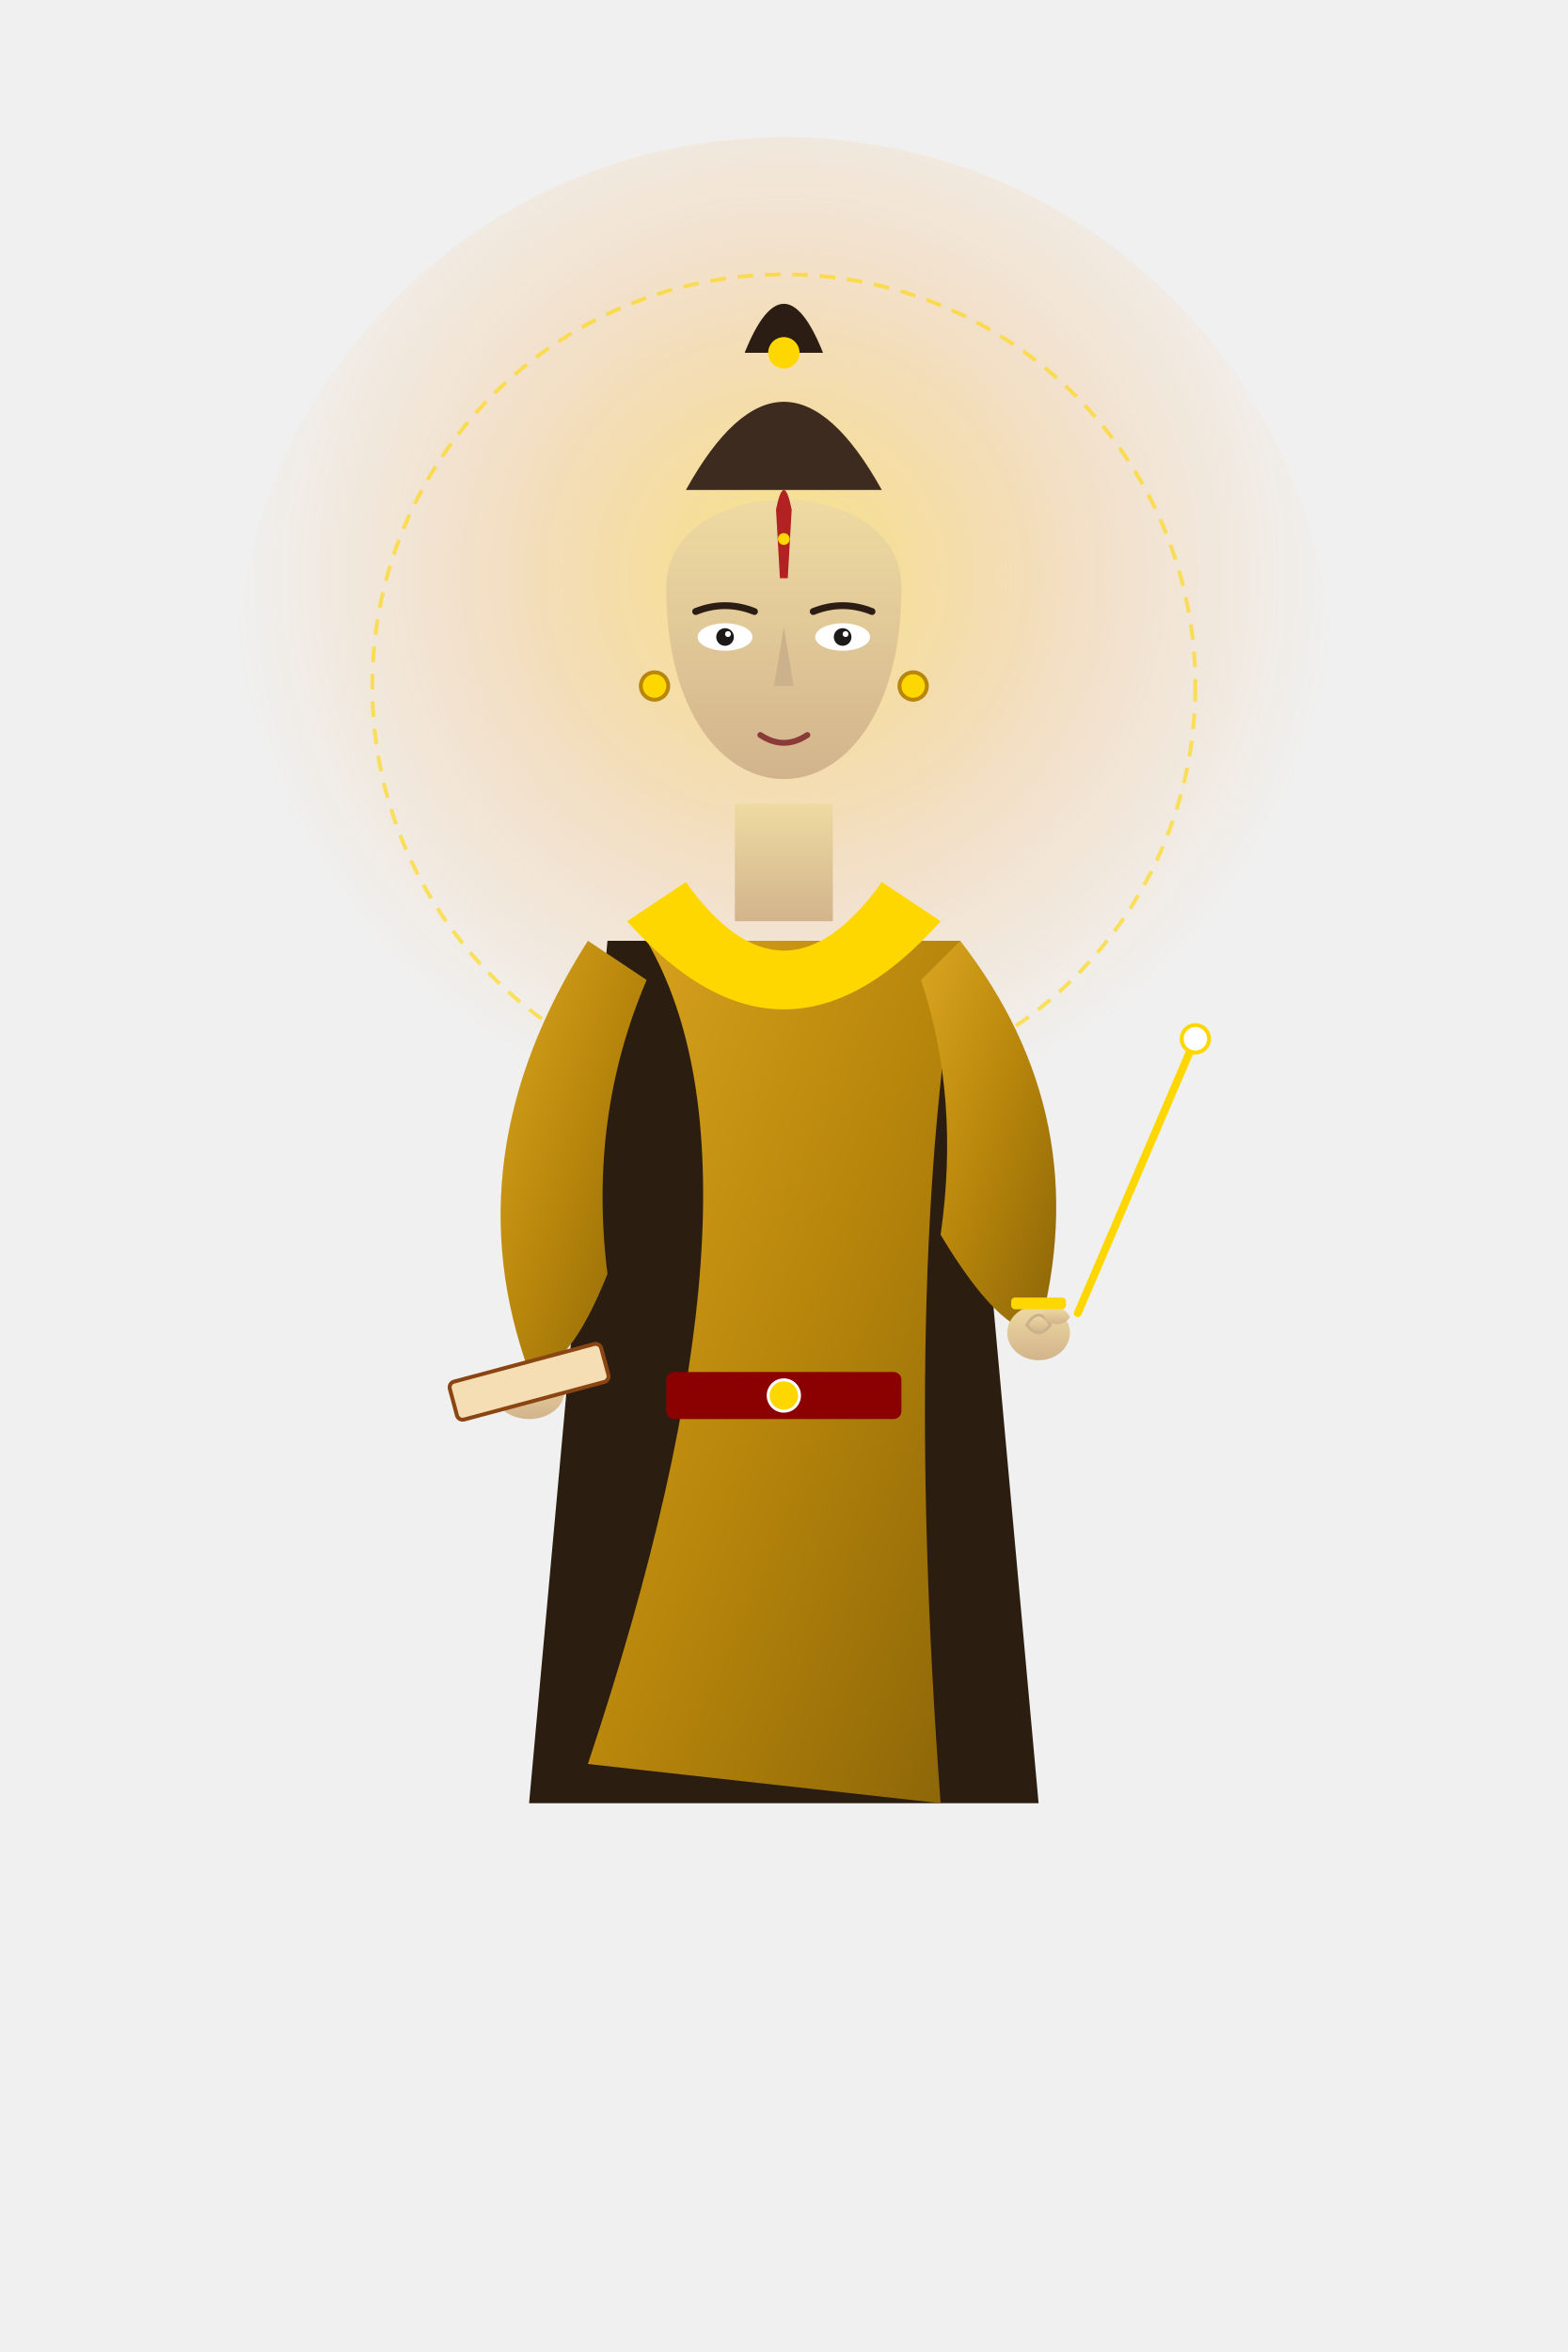
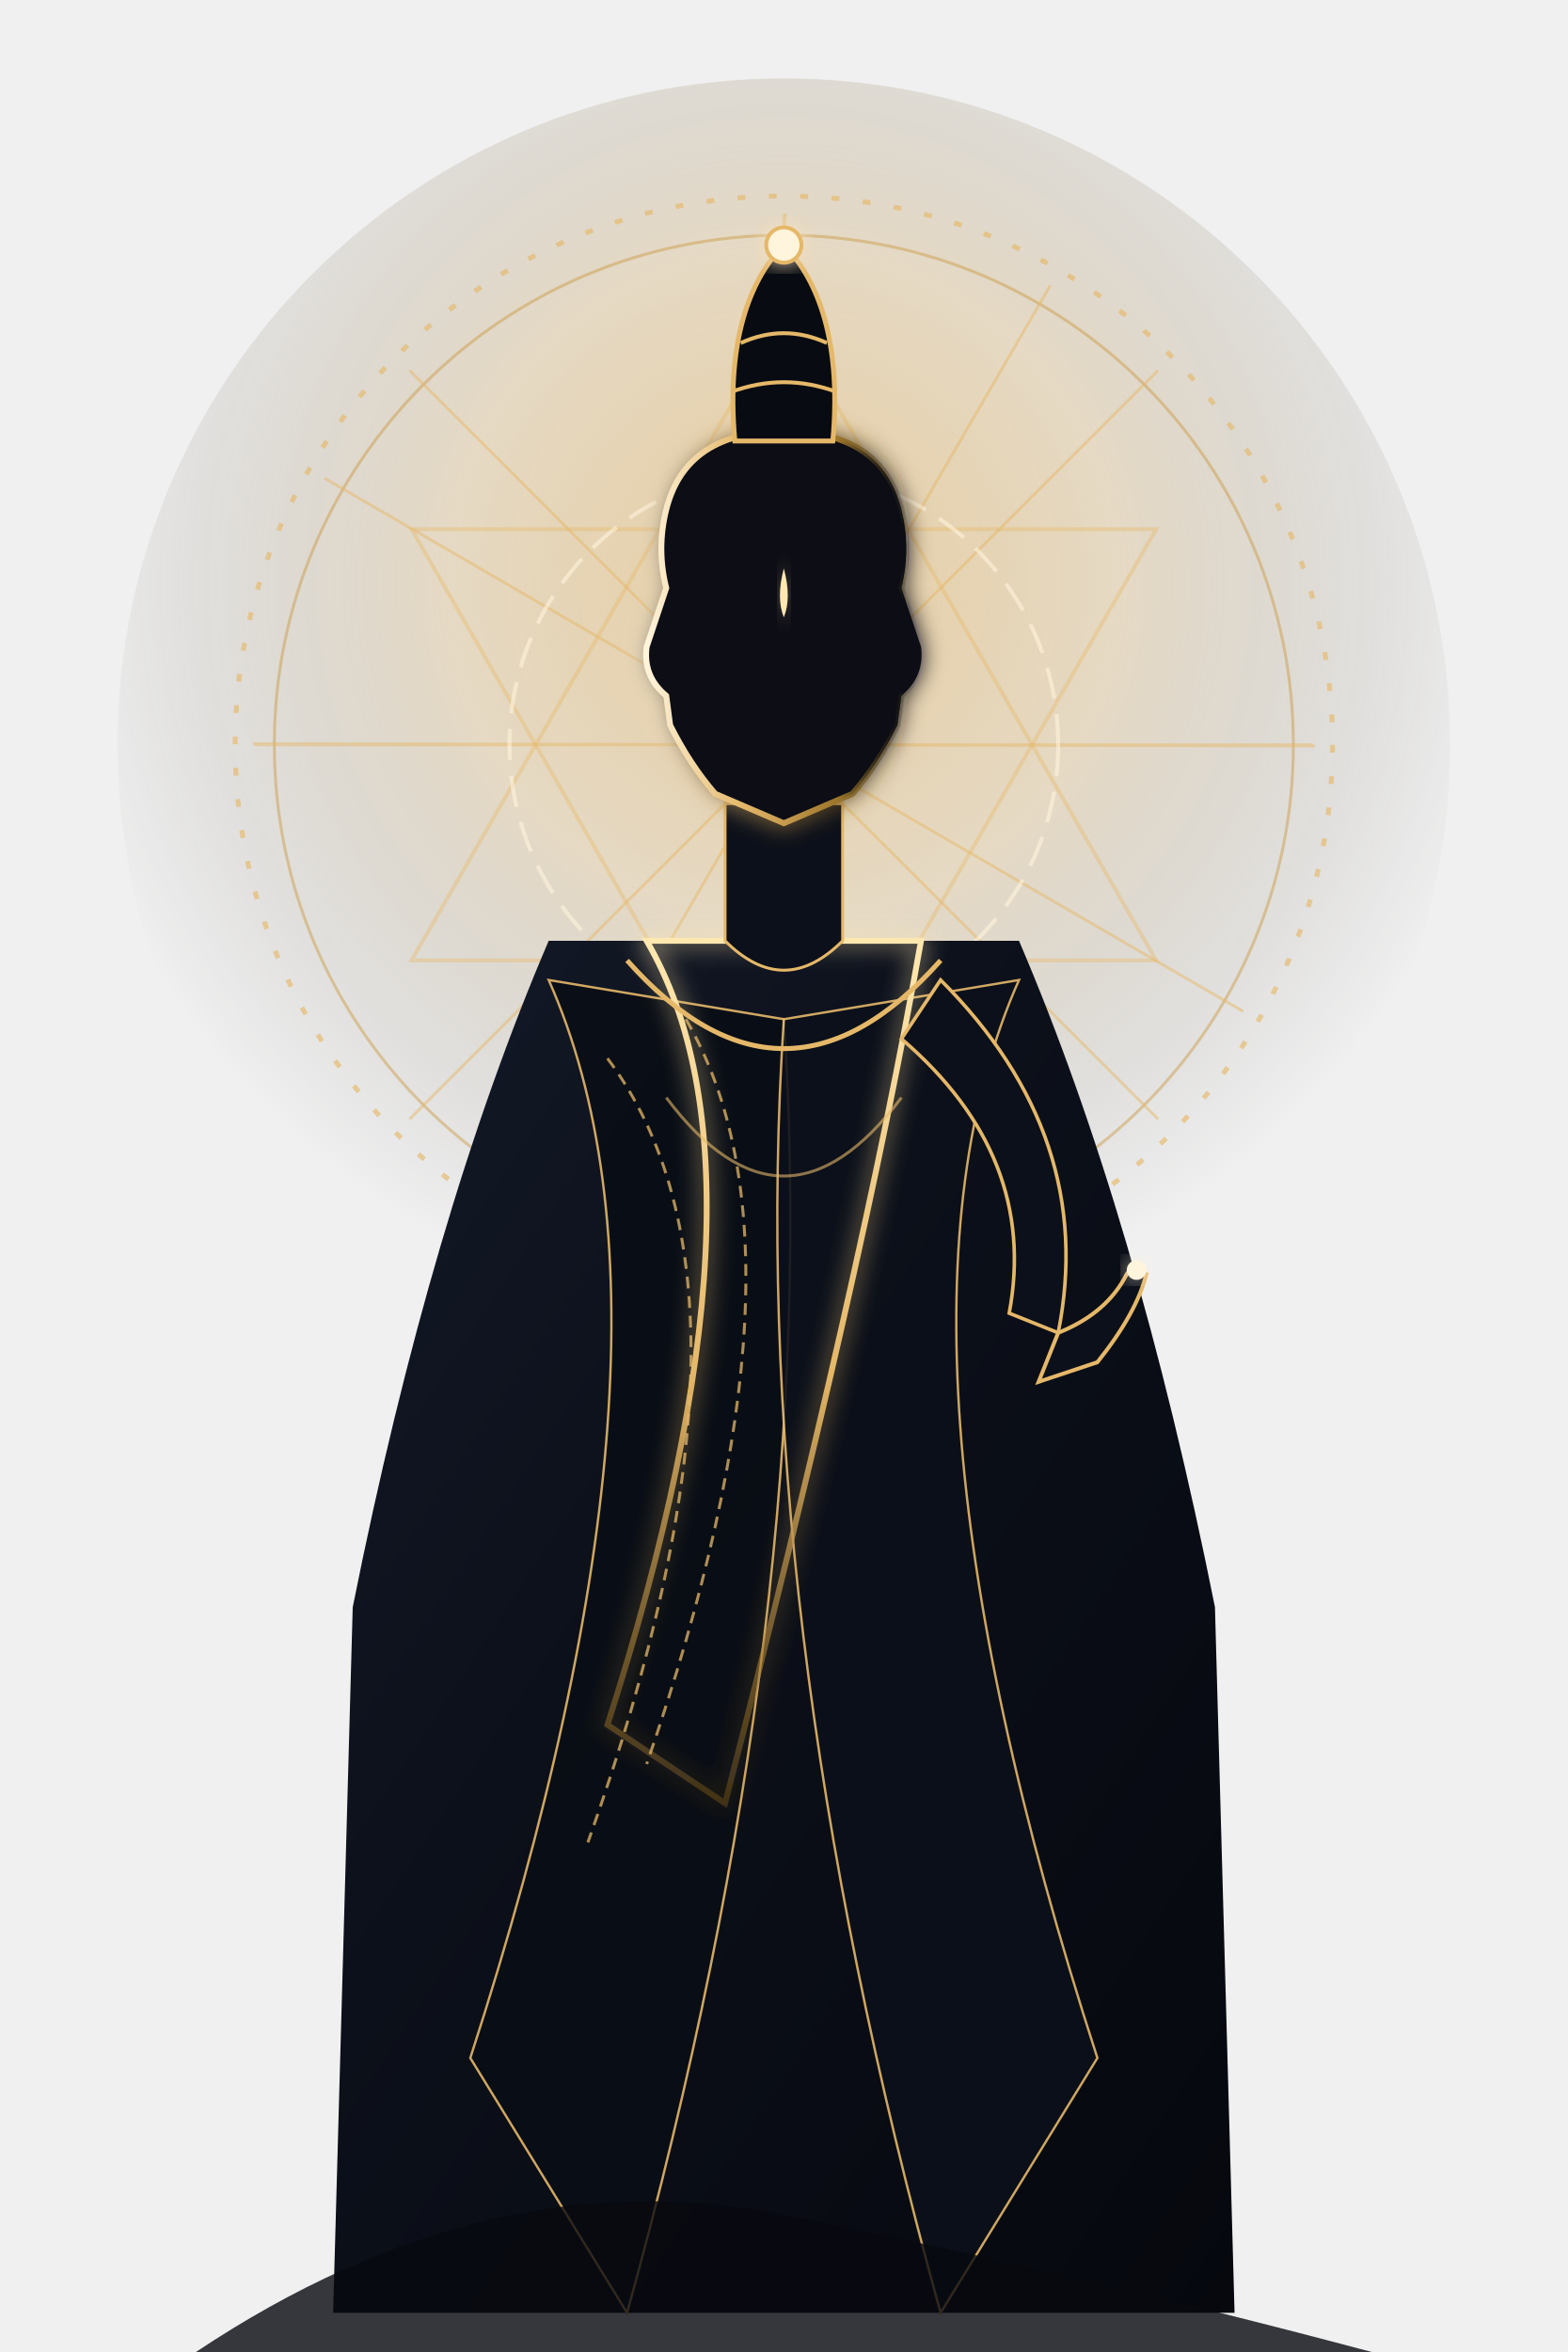
<svg xmlns="http://www.w3.org/2000/svg" viewBox="0 0 800 1200" width="800" height="1200">
  <defs>
-     <radialGradient id="sutra_aura_grad" cx="50%" cy="40%" r="50%">
-       <stop offset="0%" stop-color="#FFD700" stop-opacity="0.45" />
-       <stop offset="60%" stop-color="#FF8C00" stop-opacity="0.15" />
-       <stop offset="100%" stop-color="#FF8C00" stop-opacity="0" />
+     <radialGradient id="solar_mandala_glow" cx="50%" cy="38%" r="55%">
+       <stop offset="0%" stop-color="#E5B869" stop-opacity="0.55" />
+       <stop offset="45%" stop-color="#C8963E" stop-opacity="0.25" />
+       <stop offset="100%" stop-color="#07090F" stop-opacity="0" />
    </radialGradient>
-     <linearGradient id="robe_grad" x1="0%" y1="0%" x2="100%" y2="100%">
-       <stop offset="0%" stop-color="#DAA520" />
-       <stop offset="50%" stop-color="#B8860B" />
-       <stop offset="100%" stop-color="#8B6508" />
+     <linearGradient id="gold_rim_grad" x1="0%" y1="0%" x2="100%" y2="0%">
+       <stop offset="0%" stop-color="#FFF4DC" />
+       <stop offset="35%" stop-color="#E5B869" />
+       <stop offset="70%" stop-color="#9A742A" />
+       <stop offset="100%" stop-color="#07090F" stop-opacity="0" />
    </linearGradient>
-     <linearGradient id="skin_grad" x1="0%" y1="0%" x2="0%" y2="100%">
-       <stop offset="0%" stop-color="#EEDAA2" />
-       <stop offset="100%" stop-color="#D2B48C" />
+     <linearGradient id="sculpture_drape" x1="0%" y1="0%" x2="100%" y2="100%">
+       <stop offset="0%" stop-color="#141A29" />
+       <stop offset="40%" stop-color="#0C101A" />
+       <stop offset="100%" stop-color="#06080E" />
    </linearGradient>
+     <linearGradient id="filigree_line" x1="0%" y1="0%" x2="0%" y2="100%">
+       <stop offset="0%" stop-color="#FFE8B0" />
+       <stop offset="50%" stop-color="#E5B869" />
+       <stop offset="100%" stop-color="#805C1B" stop-opacity="0.4" />
+     </linearGradient>
+     <filter id="gold-radiance" x="-30%" y="-30%" width="160%" height="160%">
+       <feGaussianBlur stdDeviation="6" result="blur" />
+       <feMerge>
+         <feMergeNode in="blur" />
+         <feMergeNode in="SourceGraphic" />
+       </feMerge>
+     </filter>
  </defs>
  <g id="char_aura">
-     <circle cx="400" cy="350" r="280" fill="url(#sutra_aura_grad)" />
-     <circle cx="400" cy="350" r="210" fill="none" stroke="#FFD700" stroke-width="2" stroke-dasharray="8 6" opacity="0.6" />
-   </g>
-   <g id="char_body" data-pivot-x="400" data-pivot-y="700">
-     <path d="M 310,480 L 490,480 L 530,920 L 270,920 Z" fill="#2C1D11" />
-     <path d="M 330,480 Q 400,600 300,900 L 480,920 Q 460,650 490,480 Z" fill="url(#robe_grad)" />
-     <path d="M 320,470 Q 400,560 480,470 L 450,450 Q 400,520 350,450 Z" fill="#FFD700" />
-     <rect x="340" y="700" width="120" height="24" rx="4" fill="#8B0000" />
-     <circle cx="400" cy="712" r="8" fill="#FFD700" stroke="#FFF" stroke-width="1.5" />
-   </g>
-   <g id="arm_left" data-pivot-x="300" data-pivot-y="480">
-     <path d="M 300,480 Q 230,590 270,700 Q 290,700 310,650 Q 300,570 330,500 Z" fill="url(#robe_grad)" />
-     <ellipse cx="270" cy="710" rx="18" ry="14" fill="url(#skin_grad)" />
-     <rect x="230" y="695" width="80" height="20" rx="3" transform="rotate(-15 270 705)" fill="#F5DEB3" stroke="#8B4513" stroke-width="2" />
-   </g>
-   <g id="char_head" data-pivot-x="400" data-pivot-y="340">
-     <rect x="375" y="410" width="50" height="60" fill="url(#skin_grad)" />
-     <path d="M 340,300 C 340,430 460,430 460,300 C 460,240 340,240 340,300 Z" fill="url(#skin_grad)" />
-     <path d="M 396,260 Q 400,240 404,260 L 402,295 L 398,295 Z" fill="#B22222" />
-     <circle cx="400" cy="275" r="3" fill="#FFD700" />
-     <g id="eyes_open">
-       <ellipse cx="370" cy="325" rx="14" ry="7" fill="#FFFFFF" />
-       <circle cx="370" cy="325" r="4.5" fill="#1C1B1A" />
-       <circle cx="371.5" cy="323.5" r="1.5" fill="#FFFFFF" />
-       <ellipse cx="430" cy="325" rx="14" ry="7" fill="#FFFFFF" />
-       <circle cx="430" cy="325" r="4.5" fill="#1C1B1A" />
-       <circle cx="431.5" cy="323.5" r="1.5" fill="#FFFFFF" />
-     </g>
-     <g id="eyes_closed" style="opacity: 0;">
-       <path d="M 356,325 Q 370,332 384,325" fill="none" stroke="#3D2B1F" stroke-width="3" stroke-linecap="round" />
-       <path d="M 416,325 Q 430,332 444,325" fill="none" stroke="#3D2B1F" stroke-width="3" stroke-linecap="round" />
-     </g>
-     <g id="brows" data-pivot-x="400" data-pivot-y="290">
-       <path d="M 355,312 Q 370,306 385,312" fill="none" stroke="#2B1D14" stroke-width="3.5" stroke-linecap="round" />
-       <path d="M 415,312 Q 430,306 445,312" fill="none" stroke="#2B1D14" stroke-width="3.5" stroke-linecap="round" />
-     </g>
-     <path d="M 400,320 L 395,350 L 405,350 Z" fill="#CBB28D" />
-     <path d="M 388,375 Q 400,383 412,375" fill="none" stroke="#8B3A3A" stroke-width="3" stroke-linecap="round" />
-     <path d="M 350,250 Q 400,160 450,250 Z" fill="#3D2B1F" />
-     <path d="M 380,180 Q 400,130 420,180 Z" fill="#2B1D14" />
-     <circle cx="400" cy="180" r="8" fill="#FFD700" />
-     <circle cx="334" cy="350" r="7" fill="#FFD700" stroke="#B8860B" stroke-width="2" />
-     <circle cx="466" cy="350" r="7" fill="#FFD700" stroke="#B8860B" stroke-width="2" />
-   </g>
-   <g id="arm_right" data-pivot-x="500" data-pivot-y="480">
-     <path d="M 490,480 Q 560,570 530,680 Q 510,680 480,630 Q 490,560 470,500 Z" fill="url(#robe_grad)" />
-     <g transform="translate(530, 680)">
-       <ellipse cx="0" cy="0" rx="16" ry="14" fill="url(#skin_grad)" />
-       <path d="M -6,-4 Q 0,-14 6,-4 Q 0,4 -6,-4 Z" fill="url(#skin_grad)" stroke="#CBB28D" stroke-width="1.5" />
-       <path d="M 2,-10 Q 12,-16 16,-8 Q 12,-2 4,-6" fill="url(#skin_grad)" />
-       <rect x="-14" y="-18" width="28" height="6" rx="2" fill="#FFD700" />
+     <circle cx="400" cy="380" r="340" fill="url(#solar_mandala_glow)" />
+     <g id="char_mandala" transform-origin="400 380">
+       <circle cx="400" cy="380" r="280" fill="none" stroke="#E5B869" stroke-width="2.5" stroke-dasharray="4 12" opacity="0.65" />
+       <circle cx="400" cy="380" r="260" fill="none" stroke="#C8963E" stroke-width="1.5" opacity="0.45" />
+       <g stroke="#E5B869" stroke-width="1.5" opacity="0.5">
+         <line x1="400" y1="110" x2="400" y2="650" />
+         <line x1="130" y1="380" x2="670" y2="380" />
+         <line x1="209" y1="189" x2="591" y2="571" />
+         <line x1="209" y1="571" x2="591" y2="189" />
+         <line x1="265" y1="145" x2="535" y2="615" transform="rotate(30 400 380)" />
+         <line x1="265" y1="145" x2="535" y2="615" transform="rotate(60 400 380)" />
+         <line x1="265" y1="145" x2="535" y2="615" transform="rotate(120 400 380)" />
+         <line x1="265" y1="145" x2="535" y2="615" transform="rotate(150 400 380)" />
+       </g>
+       <polygon points="400,160 590,490 210,490" fill="none" stroke="#E5B869" stroke-width="2" opacity="0.4" />
+       <polygon points="400,600 590,270 210,270" fill="none" stroke="#E5B869" stroke-width="2" opacity="0.4" />
+       <circle cx="400" cy="380" r="140" fill="none" stroke="#FFF4DC" stroke-width="2" stroke-dasharray="16 8" opacity="0.6" />
    </g>
  </g>
-   <g id="prop_weapon" transform="translate(550, 650)">
-     <line x1="0" y1="20" x2="60" y2="-120" stroke="#FFD700" stroke-width="4" stroke-linecap="round" />
-     <circle cx="60" cy="-120" r="7" fill="#FFF" stroke="#FFD700" stroke-width="2" />
+   <g id="char_body" transform-origin="400 700">
+     <path d="M 280,480 Q 220,620 180,820 L 170,1180 L 630,1180 L 620,820 Q 580,620 520,480 Z" fill="url(#sculpture_drape)" />
+     <path d="M 280,500 Q 360,680 240,1050 L 320,1180 Q 420,820 400,520 Z" fill="#090D15" stroke="#E5B869" stroke-width="1.2" opacity="0.9" />
+     <path d="M 520,500 Q 440,680 560,1050 L 480,1180 Q 380,820 400,520 Z" fill="#0B101A" stroke="#E5B869" stroke-width="1.2" opacity="0.9" />
+     <path d="M 330,480 Q 400,600 310,880 L 370,920 Q 440,650 470,480 Z" fill="none" stroke="url(#filigree_line)" stroke-width="3" filter="url(#gold-radiance)" />
+     <path d="M 310,540 Q 400,660 300,940" fill="none" stroke="#E5B869" stroke-width="1.5" stroke-dasharray="6 4" opacity="0.75" />
+     <path d="M 350,520 Q 420,640 330,900" fill="none" stroke="#E5B869" stroke-width="1.5" stroke-dasharray="6 4" opacity="0.75" />
+     <path d="M 320,490 Q 400,580 480,490" fill="none" stroke="#E5B869" stroke-width="2.5" />
+     <path d="M 340,560 Q 400,640 460,560" fill="none" stroke="#E5B869" stroke-width="1.5" opacity="0.6" />
+   </g>
+   <g id="char_head" transform-origin="400 320">
+     <path d="M 370,410 L 370,480 Q 400,510 430,480 L 430,410 Z" fill="#0C101A" stroke="#E5B869" stroke-width="1.5" />
+     <path d="       M 400,220       Q 450,220 460,260       Q 465,280 460,300       L 470,330       Q 472,345 460,355       L 458,370       Q 448,390 435,405       L 400,420       L 365,405       Q 352,390 342,370       L 340,355       Q 328,345 330,330       L 340,300       Q 335,280 340,260       Q 350,220 400,220 Z     " fill="#0A0D15" stroke="url(#gold_rim_grad)" stroke-width="3" filter="url(#gold-radiance)" />
+     <path d="       M 375,225       C 370,170 385,140 400,125       C 415,140 430,170 425,225       Z     " fill="#080B12" stroke="#E5B869" stroke-width="2.5" />
+     <circle cx="400" cy="125" r="9" fill="#FFF4DC" stroke="#E5B869" stroke-width="2" filter="url(#gold-radiance)" />
+     <path d="M 373,200 Q 400,190 427,200" fill="none" stroke="#E5B869" stroke-width="2" />
+     <path d="M 378,175 Q 400,165 422,175" fill="none" stroke="#E5B869" stroke-width="2" />
+     <path d="M 400,290 Q 404,305 400,315 Q 396,305 400,290 Z" fill="#FFE8B0" filter="url(#gold-radiance)" />
+   </g>
+   <g id="arm_right" transform-origin="500 500">
+     <path d="M 480,500 Q 560,580 540,680 L 515,670 Q 530,590 460,530 Z" fill="#0B101A" stroke="#E5B869" stroke-width="1.8" />
+     <g transform="translate(540, 680)">
+       <path d="         M 0,0         Q 25,-10 35,-30         Q 38,-35 45,-30         Q 40,-10 20,15         L -10,25 Z       " fill="#0C101A" stroke="#E5B869" stroke-width="2" />
+       <circle cx="40" cy="-32" r="5" fill="#FFF4DC" filter="url(#gold-radiance)" />
+     </g>
+   </g>
+   <g id="char_base_mist" opacity="0.8">
+     <path d="M 100,1200 Q 250,1100 400,1130 Q 550,1160 700,1200 Z" fill="#07090F" />
  </g>
</svg>
